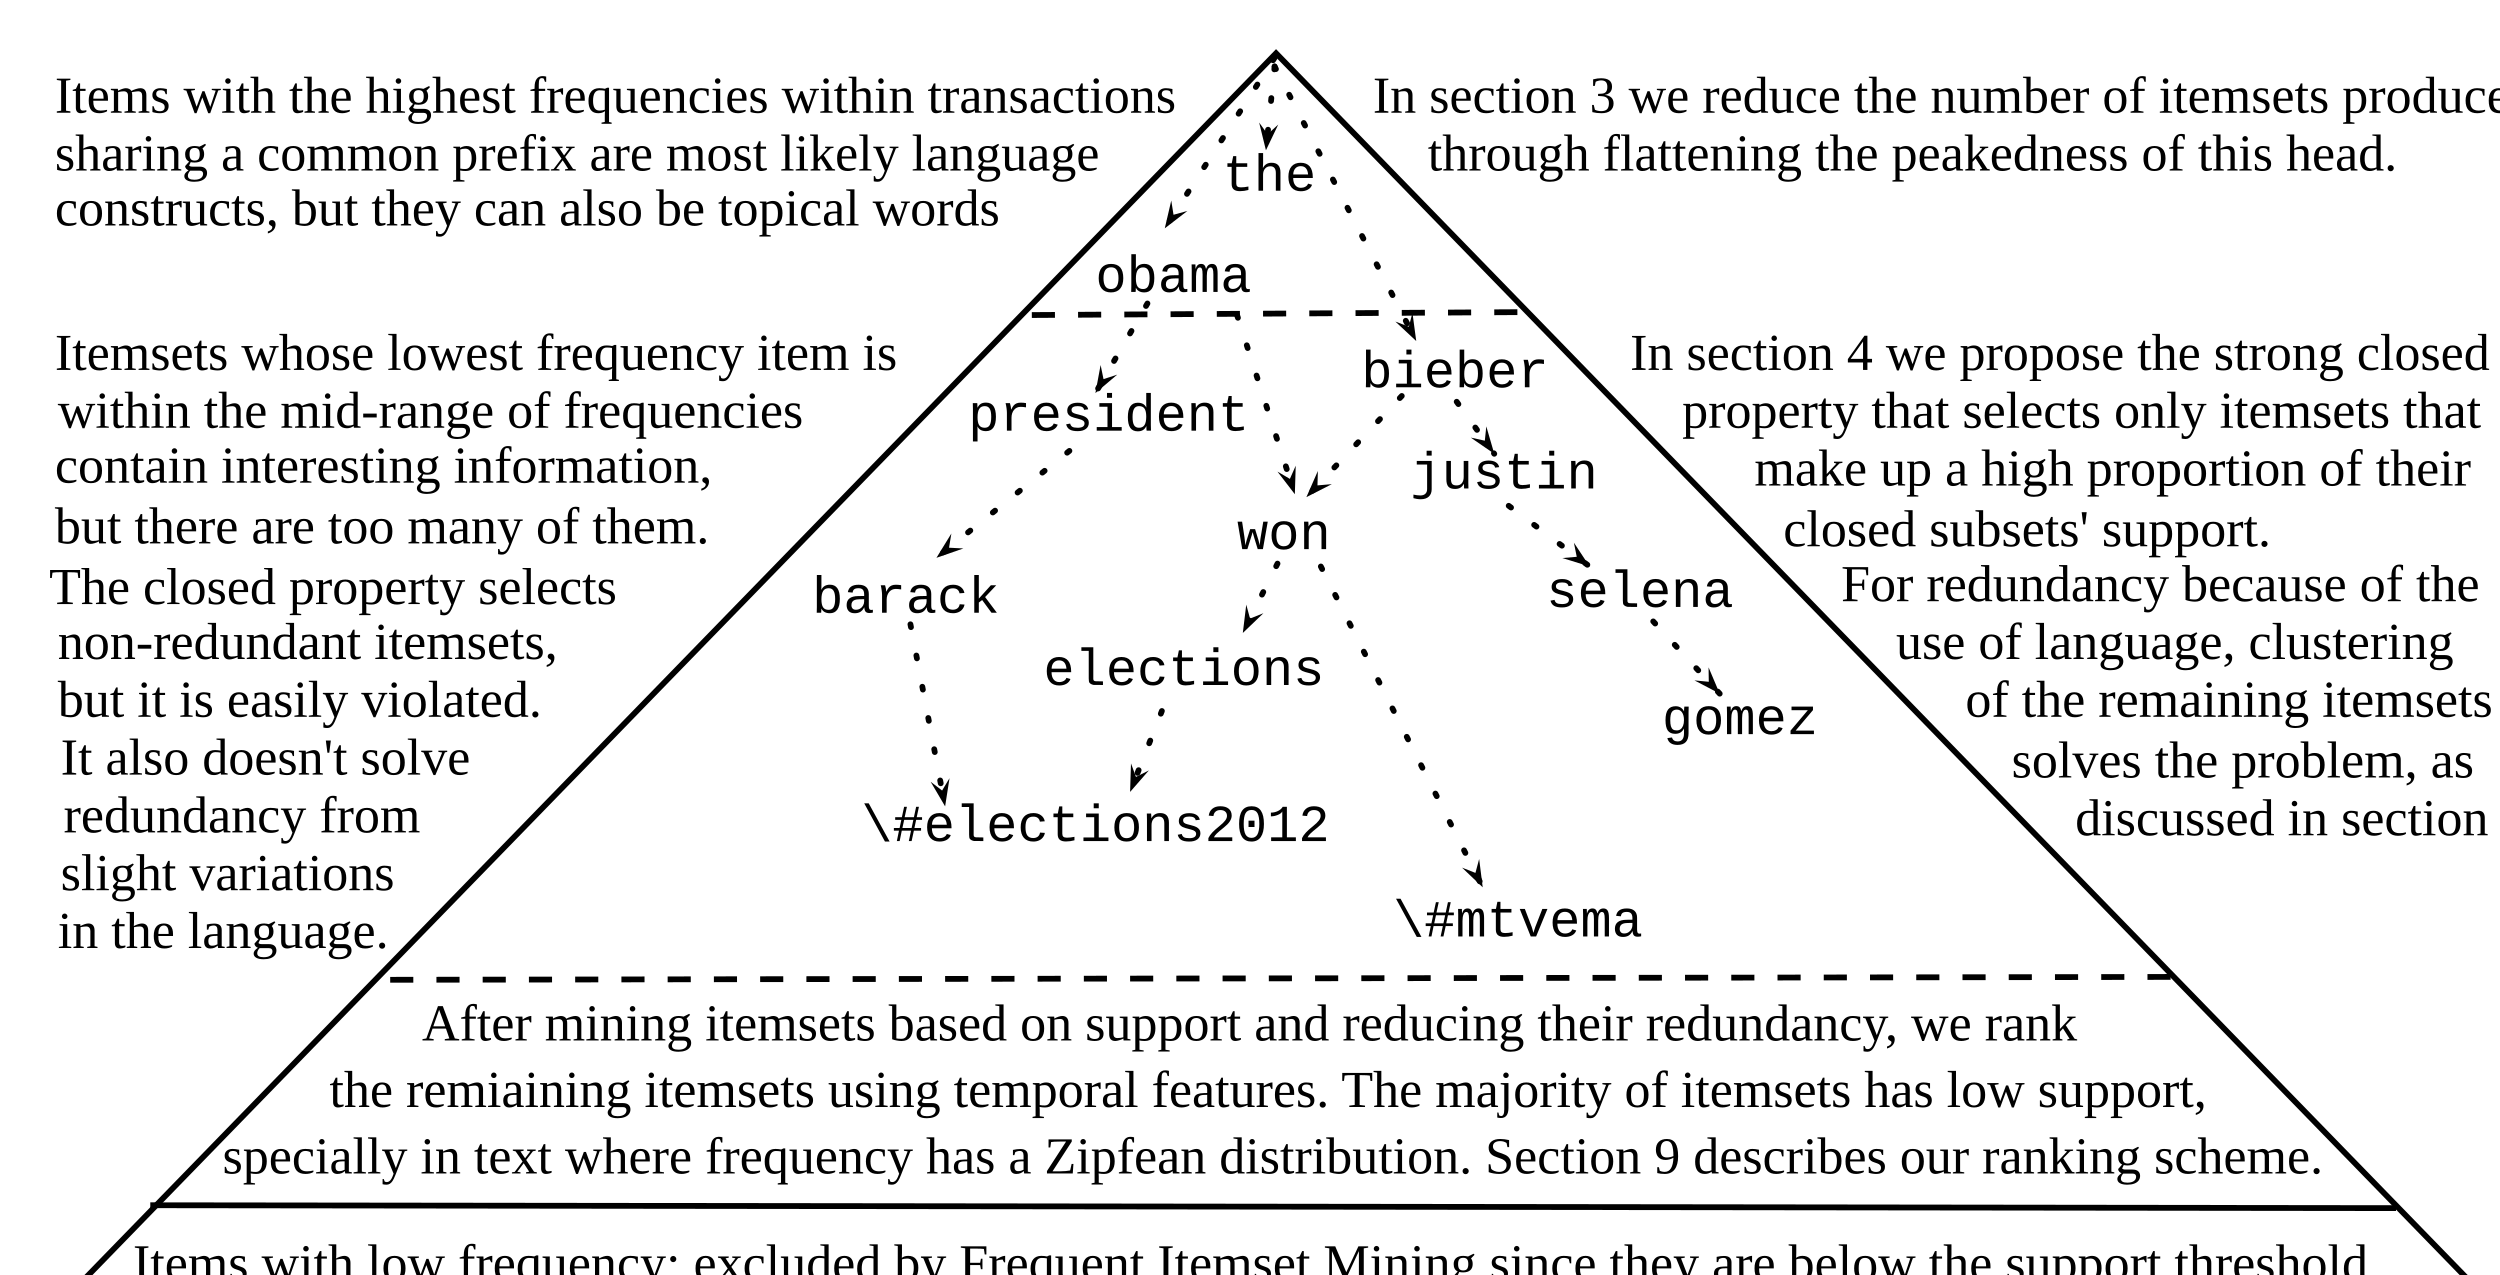
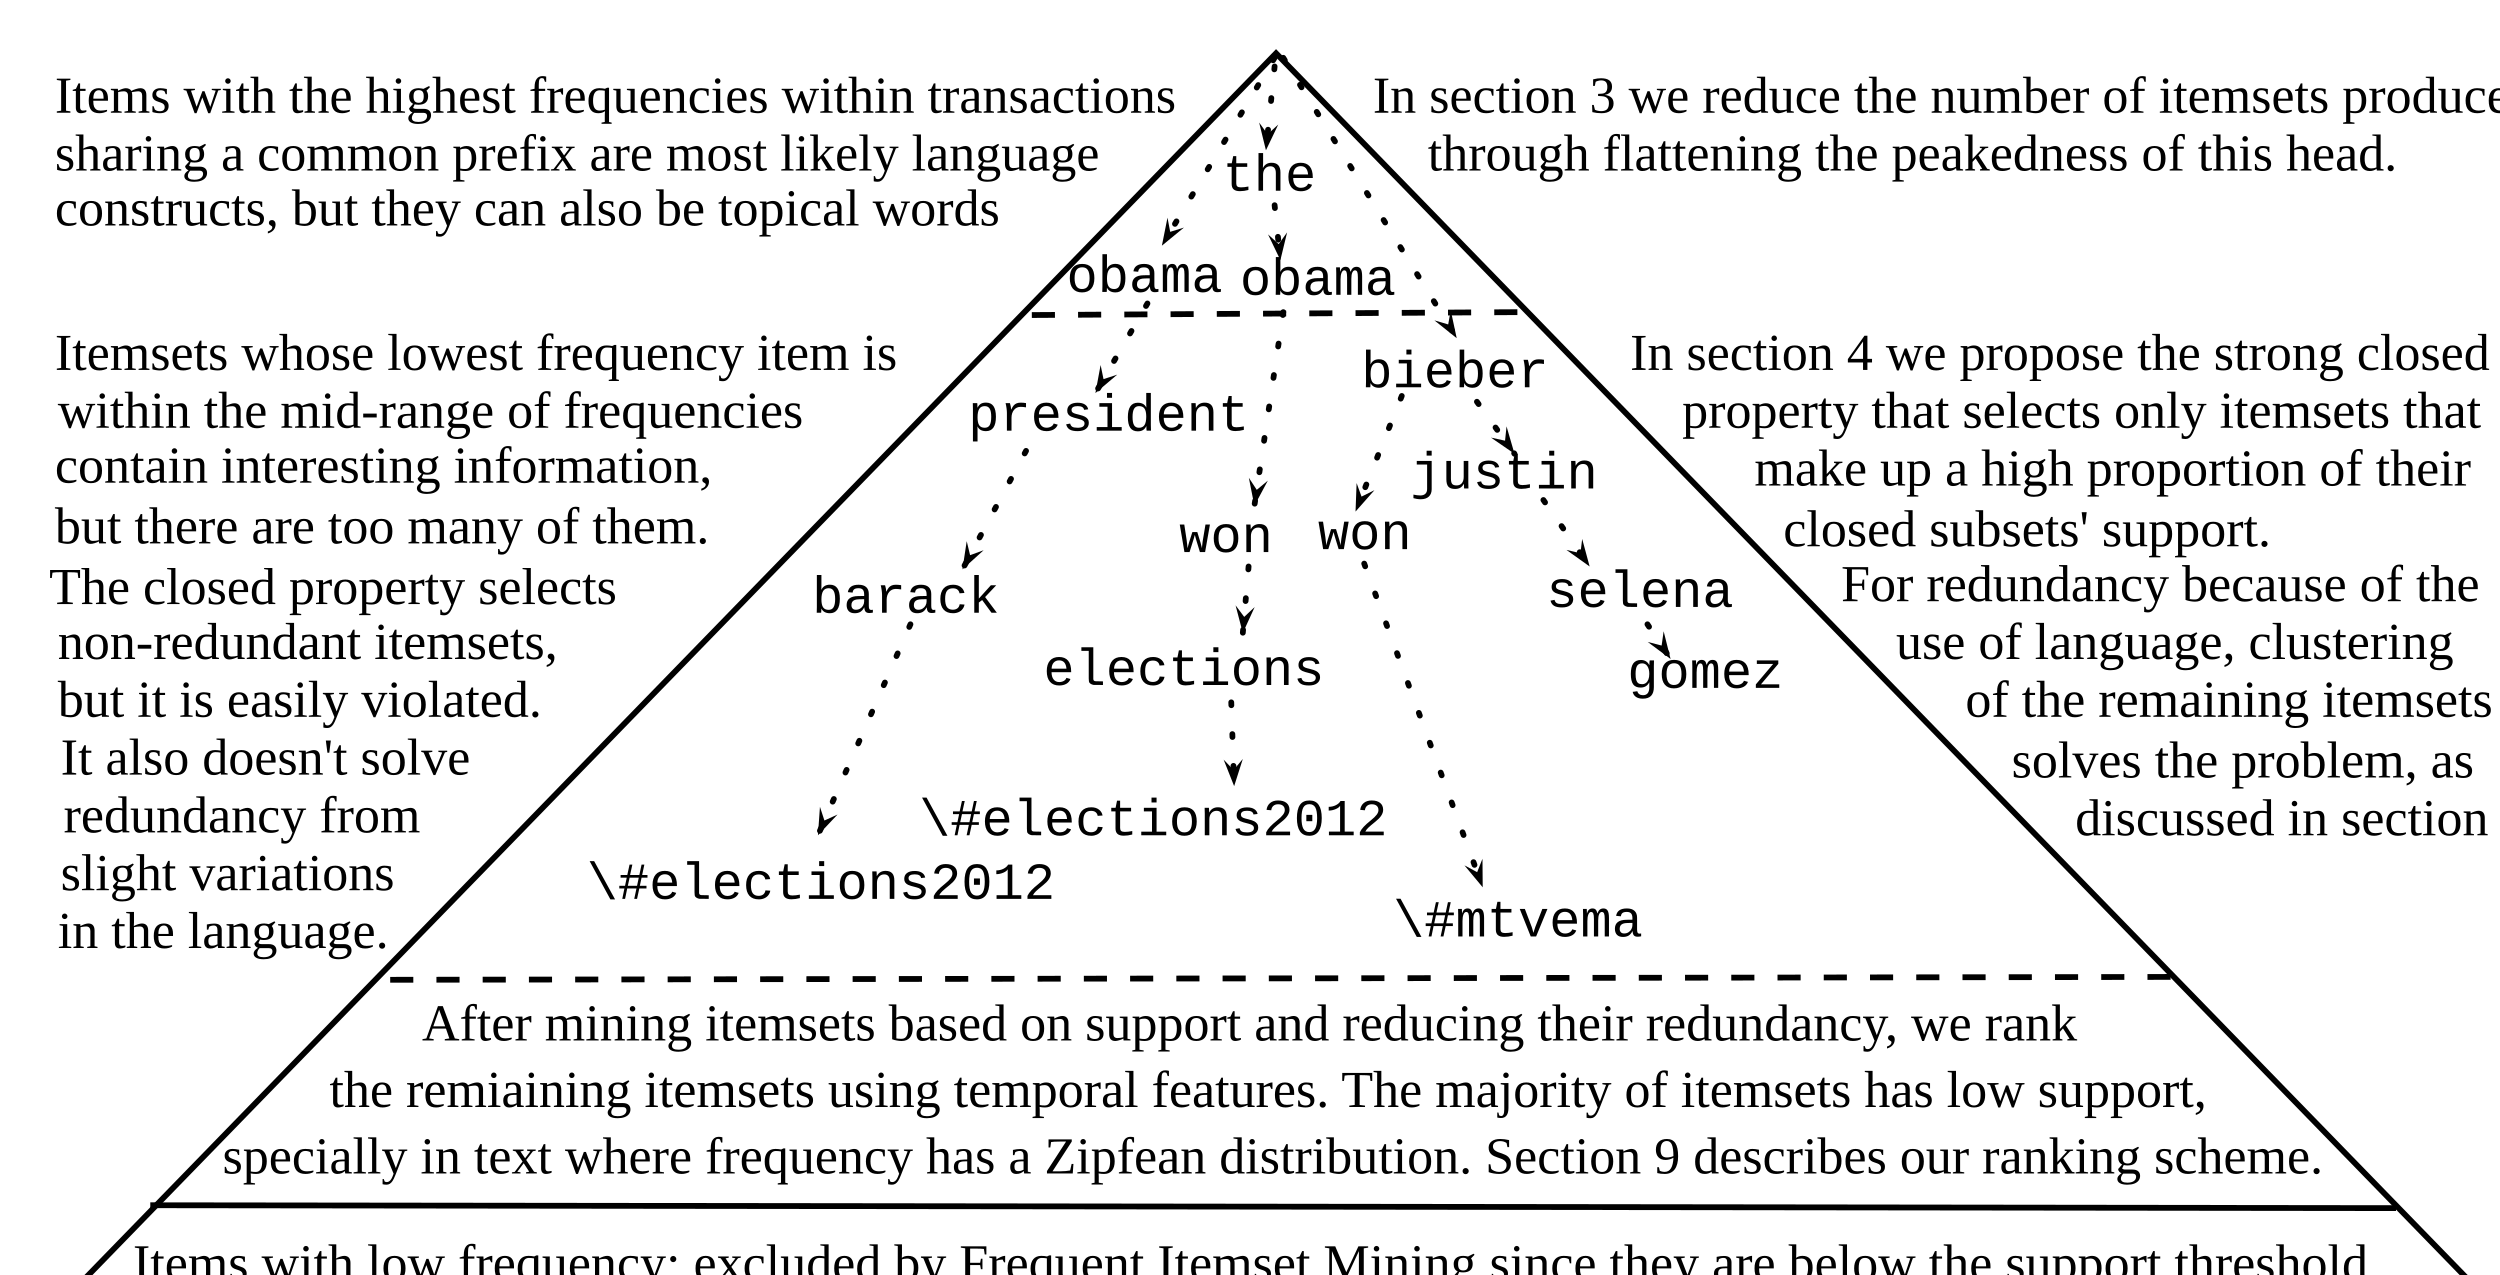
<svg xmlns="http://www.w3.org/2000/svg" xmlns:ns1="http://latexdraw.sourceforge.net/namespaces/latexdraw" version="1.1" baseProfile="full">
  <defs>
-     <marker overflow="visible" orient="auto" id="arrow2-3163">
-       <path d="M 0.0 0.0 L -4.652 1.661 L -2.791 0.0 L -4.652 -1.661 z " ns1:arrSizeNum="2.0" fill="black" />
-     </marker>
-     <marker overflow="visible" orient="auto" id="arrow2-3164">
-       <path d="M 0.0 0.0 L -4.652 1.661 L -2.791 0.0 L -4.652 -1.661 z " ns1:arrSizeNum="2.0" fill="black" />
-     </marker>
-     <marker overflow="visible" orient="auto" id="arrow2-3165">
-       <path d="M 0.0 0.0 L -4.652 1.661 L -2.791 0.0 L -4.652 -1.661 z " ns1:arrSizeNum="2.0" fill="black" />
-     </marker>
-     <marker overflow="visible" orient="auto" id="arrow2-3166">
-       <path d="M 0.0 0.0 L -4.652 1.661 L -2.791 0.0 L -4.652 -1.661 z " ns1:arrSizeNum="2.0" fill="black" />
-     </marker>
-     <marker overflow="visible" orient="auto" id="arrow2-3167">
-       <path d="M 0.0 0.0 L -4.652 1.661 L -2.791 0.0 L -4.652 -1.661 z " ns1:arrSizeNum="2.0" fill="black" />
-     </marker>
-     <marker overflow="visible" orient="auto" id="arrow2-3168">
-       <path d="M 0.0 0.0 L -4.652 1.661 L -2.791 0.0 L -4.652 -1.661 z " ns1:arrSizeNum="2.0" fill="black" />
-     </marker>
-     <marker overflow="visible" orient="auto" id="arrow2-3169">
-       <path d="M 0.0 0.0 L -4.652 1.661 L -2.791 0.0 L -4.652 -1.661 z " ns1:arrSizeNum="2.0" fill="black" />
-     </marker>
-     <marker overflow="visible" orient="auto" id="arrow2-3170">
-       <path d="M 0.0 0.0 L -4.652 1.661 L -2.791 0.0 L -4.652 -1.661 z " ns1:arrSizeNum="2.0" fill="black" />
-     </marker>
-     <marker overflow="visible" orient="auto" id="arrow2-3171">
-       <path d="M 0.0 0.0 L -4.652 1.661 L -2.791 0.0 L -4.652 -1.661 z " ns1:arrSizeNum="2.0" fill="black" />
-     </marker>
-     <marker overflow="visible" orient="auto" id="arrow2-3172">
-       <path d="M 0.0 0.0 L -4.652 1.661 L -2.791 0.0 L -4.652 -1.661 z " ns1:arrSizeNum="2.0" fill="black" />
-     </marker>
-     <marker overflow="visible" orient="auto" id="arrow2-3173">
-       <path d="M 0.0 0.0 L -4.652 1.661 L -2.791 0.0 L -4.652 -1.661 z " ns1:arrSizeNum="2.0" fill="black" />
-     </marker>
-     <marker overflow="visible" orient="auto" id="arrow2-3174">
-       <path d="M 0.0 0.0 L -4.652 1.661 L -2.791 0.0 L -4.652 -1.661 z " ns1:arrSizeNum="2.0" fill="black" />
-     </marker>
-     <marker overflow="visible" orient="auto" id="arrow2-3175">
-       <path d="M 0.0 0.0 L -4.652 1.661 L -2.791 0.0 L -4.652 -1.661 z " ns1:arrSizeNum="2.0" fill="black" />
-     </marker>
-     <marker overflow="visible" orient="auto" id="arrow2-3176">
+     <marker overflow="visible" orient="auto" id="arrow2-3637">
+       <path d="M 0.0 0.0 L -4.652 1.661 L -2.791 0.0 L -4.652 -1.661 z " ns1:arrSizeNum="2.0" fill="black" />
+     </marker>
+     <marker overflow="visible" orient="auto" id="arrow2-3638">
+       <path d="M 0.0 0.0 L -4.652 1.661 L -2.791 0.0 L -4.652 -1.661 z " ns1:arrSizeNum="2.0" fill="black" />
+     </marker>
+     <marker overflow="visible" orient="auto" id="arrow2-3639">
+       <path d="M 0.0 0.0 L -4.652 1.661 L -2.791 0.0 L -4.652 -1.661 z " ns1:arrSizeNum="2.0" fill="black" />
+     </marker>
+     <marker overflow="visible" orient="auto" id="arrow2-3640">
+       <path d="M 0.0 0.0 L -4.652 1.661 L -2.791 0.0 L -4.652 -1.661 z " ns1:arrSizeNum="2.0" fill="black" />
+     </marker>
+     <marker overflow="visible" orient="auto" id="arrow2-3641">
+       <path d="M 0.0 0.0 L -4.652 1.661 L -2.791 0.0 L -4.652 -1.661 z " ns1:arrSizeNum="2.0" fill="black" />
+     </marker>
+     <marker overflow="visible" orient="auto" id="arrow2-3642">
+       <path d="M 0.0 0.0 L -4.652 1.661 L -2.791 0.0 L -4.652 -1.661 z " ns1:arrSizeNum="2.0" fill="black" />
+     </marker>
+     <marker overflow="visible" orient="auto" id="arrow2-3643">
+       <path d="M 0.0 0.0 L -4.652 1.661 L -2.791 0.0 L -4.652 -1.661 z " ns1:arrSizeNum="2.0" fill="black" />
+     </marker>
+     <marker overflow="visible" orient="auto" id="arrow2-3644">
+       <path d="M 0.0 0.0 L -4.652 1.661 L -2.791 0.0 L -4.652 -1.661 z " ns1:arrSizeNum="2.0" fill="black" />
+     </marker>
+     <marker overflow="visible" orient="auto" id="arrow2-3645">
+       <path d="M 0.0 0.0 L -4.652 1.661 L -2.791 0.0 L -4.652 -1.661 z " ns1:arrSizeNum="2.0" fill="black" />
+     </marker>
+     <marker overflow="visible" orient="auto" id="arrow2-3646">
+       <path d="M 0.0 0.0 L -4.652 1.661 L -2.791 0.0 L -4.652 -1.661 z " ns1:arrSizeNum="2.0" fill="black" />
+     </marker>
+     <marker overflow="visible" orient="auto" id="arrow2-3647">
+       <path d="M 0.0 0.0 L -4.652 1.661 L -2.791 0.0 L -4.652 -1.661 z " ns1:arrSizeNum="2.0" fill="black" />
+     </marker>
+     <marker overflow="visible" orient="auto" id="arrow2-3648">
+       <path d="M 0.0 0.0 L -4.652 1.661 L -2.791 0.0 L -4.652 -1.661 z " ns1:arrSizeNum="2.0" fill="black" />
+     </marker>
+     <marker overflow="visible" orient="auto" id="arrow2-3649">
+       <path d="M 0.0 0.0 L -4.652 1.661 L -2.791 0.0 L -4.652 -1.661 z " ns1:arrSizeNum="2.0" fill="black" />
+     </marker>
+     <marker overflow="visible" orient="auto" id="arrow2-3650">
+       <path d="M 0.0 0.0 L -4.652 1.661 L -2.791 0.0 L -4.652 -1.661 z " ns1:arrSizeNum="2.0" fill="black" />
+     </marker>
+     <marker overflow="visible" orient="auto" id="arrow2-3657">
      <path d="M 0.0 0.0 L -4.652 1.661 L -2.791 0.0 L -4.652 -1.661 z " ns1:arrSizeNum="2.0" fill="black" />
    </marker>
  </defs>
  <g>
-     <g ns1:type="triangle" id="id3036" ns1:points="13.0 17.0 870.0 17.0 13.0 458.0 870.0 458.0">
+     <g ns1:type="triangle" id="id3510" ns1:points="13.0 17.0 870.0 17.0 13.0 458.0 870.0 458.0">
      <polygon points="441.5,18.435 867.814,457.0 15.186,457.0" ns1:borderPos="outer" stroke-width="2.0" stroke="black" fill="none" />
    </g>
-     <g ns1:type="line" id="id3037">
+     <g ns1:type="line" id="id3511">
      <line x1="52.0" x2="829.0" y1="417.0" y2="418.0" stroke-width="2.0" stroke="black" ns1:rotationAngle="0.0" />
    </g>
-     <g ns1:type="line" id="id3038">
+     <g ns1:type="line" id="id3512">
      <line x1="357.0" x2="525.0" y1="109.0" y2="108.0" stroke-width="2.0" stroke="black" stroke-dasharray="8.0, 8.0" ns1:rotationAngle="0.0" />
    </g>
-     <g ns1:type="text" id="id3039" font-family="Times New Roman" fill="black" font-size="18" ns1:x="46.0">
+     <g ns1:type="text" id="id3513" font-family="Times New Roman" fill="black" font-size="18" ns1:x="46.0">
      <text x="46.0" y="443.0">Items with low frequency; excluded by Frequent Itemset Mining since they are below the support threshold</text>
    </g>
-     <g ns1:type="line" id="id3042">
+     <g ns1:type="line" id="id3516">
      <line x1="135.0" x2="752.0" y1="339.0" y2="338.0" stroke-width="2.0" stroke="black" stroke-dasharray="8.0, 8.0" ns1:rotationAngle="0.0" />
    </g>
-     <g ns1:type="text" id="id3043" font-family="Times New Roman" fill="black" font-size="18" ns1:x="19.0">
+     <g ns1:type="text" id="id3517" font-family="Times New Roman" fill="black" font-size="18" ns1:x="19.0">
      <text x="19.0" y="39.0">Items with the highest frequencies within transactions </text>
    </g>
-     <g ns1:type="text" id="id3046" font-family="Times New Roman" fill="black" font-size="18" ns1:x="19.0">
+     <g ns1:type="text" id="id3520" font-family="Times New Roman" fill="black" font-size="18" ns1:x="19.0">
      <text x="19.0" y="59.0">sharing a common prefix are most likely language </text>
    </g>
-     <g ns1:type="text" id="id3049" font-family="Times New Roman" fill="black" font-size="18" ns1:x="19.0">
+     <g ns1:type="text" id="id3523" font-family="Times New Roman" fill="black" font-size="18" ns1:x="19.0">
      <text x="19.0" y="78.0">constructs, but they can also be topical words</text>
    </g>
-     <g ns1:type="text" id="id3052" font-family="Times New Roman" fill="black" font-size="18" ns1:x="475.0">
+     <g ns1:type="text" id="id3526" font-family="Times New Roman" fill="black" font-size="18" ns1:x="475.0">
      <text x="475.0" y="39.0">In section 3 we reduce the number of itemsets produced</text>
    </g>
-     <g ns1:type="text" id="id3055" font-family="Times New Roman" fill="black" font-size="18" ns1:x="494.0">
+     <g ns1:type="text" id="id3529" font-family="Times New Roman" fill="black" font-size="18" ns1:x="494.0">
      <text x="494.0" y="59.0">through flattening the peakedness of this head.</text>
    </g>
-     <g ns1:type="text" id="id3058" font-family="Times New Roman" fill="black" font-size="18" ns1:x="17.0">
+     <g ns1:type="text" id="id3532" font-family="Times New Roman" fill="black" font-size="18" ns1:x="17.0">
      <text x="17.0" y="209.0">The closed property selects </text>
    </g>
-     <g ns1:type="text" id="id3061" font-family="Times New Roman" fill="black" font-size="18" ns1:x="20.0">
+     <g ns1:type="text" id="id3535" font-family="Times New Roman" fill="black" font-size="18" ns1:x="20.0">
      <text x="20.0" y="228.0">non-redundant itemsets, </text>
    </g>
-     <g ns1:type="text" id="id3064" font-family="Times New Roman" fill="black" font-size="18" ns1:x="19.0">
+     <g ns1:type="text" id="id3538" font-family="Times New Roman" fill="black" font-size="18" ns1:x="19.0">
      <text x="19.0" y="128.0">Itemsets whose lowest frequency item is</text>
    </g>
-     <g ns1:type="text" id="id3067" font-family="Times New Roman" fill="black" font-size="18" ns1:x="20.0">
+     <g ns1:type="text" id="id3541" font-family="Times New Roman" fill="black" font-size="18" ns1:x="20.0">
      <text x="20.0" y="148.0">within the mid-range of frequencies</text>
    </g>
-     <g ns1:type="text" id="id3070" font-family="Times New Roman" fill="black" font-size="18" ns1:x="19.0">
+     <g ns1:type="text" id="id3544" font-family="Times New Roman" fill="black" font-size="18" ns1:x="19.0">
      <text x="19.0" y="167.0">contain interesting information,</text>
    </g>
-     <g ns1:type="text" id="id3073" font-family="Times New Roman" fill="black" font-size="18" ns1:x="19.0">
+     <g ns1:type="text" id="id3547" font-family="Times New Roman" fill="black" font-size="18" ns1:x="19.0">
      <text x="19.0" y="188.0">but there are too many of them.</text>
    </g>
-     <g ns1:type="text" id="id3076" font-family="Times New Roman" fill="black" font-size="18" ns1:x="20.0">
+     <g ns1:type="text" id="id3550" font-family="Times New Roman" fill="black" font-size="18" ns1:x="20.0">
      <text x="20.0" y="248.0">but it is easily violated.</text>
    </g>
-     <g ns1:type="text" id="id3079" font-family="Times New Roman" fill="black" font-size="18" ns1:x="564.0">
+     <g ns1:type="text" id="id3553" font-family="Times New Roman" fill="black" font-size="18" ns1:x="564.0">
      <text x="564.0" y="128.0">In section 4 we propose the strong closed</text>
    </g>
-     <g ns1:type="text" id="id3082" font-family="Times New Roman" fill="black" font-size="18" ns1:x="582.0">
+     <g ns1:type="text" id="id3556" font-family="Times New Roman" fill="black" font-size="18" ns1:x="582.0">
      <text x="582.0" y="148.0">property that selects only itemsets that</text>
    </g>
-     <g ns1:type="text" id="id3085" font-family="Times New Roman" fill="black" font-size="18" ns1:x="607.0">
+     <g ns1:type="text" id="id3559" font-family="Times New Roman" fill="black" font-size="18" ns1:x="607.0">
      <text x="607.0" y="168.0">make up a high proportion of their</text>
    </g>
-     <g ns1:type="text" id="id3088" font-family="Times New Roman" fill="black" font-size="18" ns1:x="617.0">
+     <g ns1:type="text" id="id3562" font-family="Times New Roman" fill="black" font-size="18" ns1:x="617.0">
      <text x="617.0" y="189.0">closed subsets' support. </text>
    </g>
-     <g ns1:type="text" id="id3091" font-family="Times New Roman" fill="black" font-size="18" ns1:x="637.0">
+     <g ns1:type="text" id="id3565" font-family="Times New Roman" fill="black" font-size="18" ns1:x="637.0">
      <text x="637.0" y="208.0">For redundancy because of the</text>
    </g>
-     <g ns1:type="text" id="id3094" font-family="Times New Roman" fill="black" font-size="18" ns1:x="656.0">
+     <g ns1:type="text" id="id3568" font-family="Times New Roman" fill="black" font-size="18" ns1:x="656.0">
      <text x="656.0" y="228.0">use of language, clustering</text>
    </g>
-     <g ns1:type="text" id="id3097" font-family="Times New Roman" fill="black" font-size="18" ns1:x="680.0">
+     <g ns1:type="text" id="id3571" font-family="Times New Roman" fill="black" font-size="18" ns1:x="680.0">
      <text x="680.0" y="248.0">of the remaining itemsets</text>
    </g>
-     <g ns1:type="text" id="id3100" font-family="Times New Roman" fill="black" font-size="18" ns1:x="696.0">
+     <g ns1:type="text" id="id3574" font-family="Times New Roman" fill="black" font-size="18" ns1:x="696.0">
      <text x="696.0" y="269.0">solves the problem, as</text>
    </g>
-     <g ns1:type="text" id="id3103" font-family="Times New Roman" fill="black" font-size="18" ns1:x="21.0">
+     <g ns1:type="text" id="id3577" font-family="Times New Roman" fill="black" font-size="18" ns1:x="21.0">
      <text x="21.0" y="268.0">It also doesn't solve</text>
    </g>
-     <g ns1:type="text" id="id3106" font-family="Times New Roman" fill="black" font-size="18" ns1:x="22.0">
+     <g ns1:type="text" id="id3580" font-family="Times New Roman" fill="black" font-size="18" ns1:x="22.0">
      <text x="22.0" y="288.0">redundancy from </text>
    </g>
-     <g ns1:type="text" id="id3109" font-family="Times New Roman" fill="black" font-size="18" ns1:x="20.0">
+     <g ns1:type="text" id="id3583" font-family="Times New Roman" fill="black" font-size="18" ns1:x="20.0">
      <text x="20.0" y="328.0">in the language.</text>
    </g>
-     <g ns1:type="text" id="id3112" font-family="Times New Roman" fill="black" font-size="18" ns1:x="21.0">
+     <g ns1:type="text" id="id3586" font-family="Times New Roman" fill="black" font-size="18" ns1:x="21.0">
      <text x="21.0" y="308.0">slight variations</text>
    </g>
-     <g ns1:type="text" id="id3115" font-family="Times New Roman" fill="black" font-size="18" ns1:x="718.0">
+     <g ns1:type="text" id="id3589" font-family="Times New Roman" fill="black" font-size="18" ns1:x="718.0">
      <text x="718.0" y="289.0">discussed in section 8.</text>
    </g>
-     <g ns1:type="text" id="id3118" font-family="Times New Roman" fill="black" font-size="18" ns1:x="146.0">
+     <g ns1:type="text" id="id3592" font-family="Times New Roman" fill="black" font-size="18" ns1:x="146.0">
      <text x="146.0" y="360.0">After mining itemsets based on support and reducing their redundancy, we rank</text>
    </g>
-     <g ns1:type="text" id="id3121" font-family="Times New Roman" fill="black" font-size="18" ns1:x="77.0">
+     <g ns1:type="text" id="id3595" font-family="Times New Roman" fill="black" font-size="18" ns1:x="77.0">
      <text x="77.0" y="406.0">specially in text where frequency has a Zipfean distribution. Section 9 describes our ranking scheme.</text>
    </g>
-     <g ns1:type="text" id="id3124" font-family="Times New Roman" fill="black" font-size="18" ns1:x="114.0">
+     <g ns1:type="text" id="id3598" font-family="Times New Roman" fill="black" font-size="18" ns1:x="114.0">
      <text x="114.0" y="383.0">the remiaining itemsets using temporal features. The majority of itemsets has low support, </text>
    </g>
-     <g ns1:type="text" id="id3127" font-family="Courier New" fill="black" font-size="18" ns1:x="423.0">
+     <g ns1:type="text" id="id3601" font-family="Courier New" fill="black" font-size="18" ns1:x="423.0">
      <text x="423.0" y="66.0">the</text>
    </g>
-     <g ns1:type="text" id="id3130" font-family="Courier New" fill="black" font-size="18" ns1:x="379.0">
-       <text x="379.0" y="101.0">obama</text>
-     </g>
-     <g ns1:type="text" id="id3133" font-family="Courier New" fill="black" font-size="18" ns1:x="428.0">
-       <text x="428.0" y="190.0">won</text>
-     </g>
-     <g ns1:type="text" id="id3136" font-family="Courier New" fill="black" font-size="18" ns1:x="335.0">
+     <g ns1:type="text" id="id3604" font-family="Courier New" fill="black" font-size="18" ns1:x="369.0">
+       <text x="369.0" y="101.0">obama</text>
+     </g>
+     <g ns1:type="text" id="id3607" font-family="Courier New" fill="black" font-size="18" ns1:x="408.0">
+       <text x="408.0" y="191.0">won</text>
+     </g>
+     <g ns1:type="text" id="id3610" font-family="Courier New" fill="black" font-size="18" ns1:x="335.0">
      <text x="335.0" y="149.0">president</text>
    </g>
-     <g ns1:type="text" id="id3139" font-family="Courier New" fill="black" font-size="18" ns1:x="482.0">
+     <g ns1:type="text" id="id3613" font-family="Courier New" fill="black" font-size="18" ns1:x="482.0">
      <text x="482.0" y="324.0">\#mtvema</text>
    </g>
-     <g ns1:type="text" id="id3142" font-family="Courier New" fill="black" font-size="18" ns1:x="471.0">
+     <g ns1:type="text" id="id3616" font-family="Courier New" fill="black" font-size="18" ns1:x="471.0">
      <text x="471.0" y="134.0">bieber</text>
    </g>
-     <g ns1:type="text" id="id3145" font-family="Courier New" fill="black" font-size="18" ns1:x="488.0">
+     <g ns1:type="text" id="id3619" font-family="Courier New" fill="black" font-size="18" ns1:x="488.0">
      <text x="488.0" y="169.0">justin</text>
    </g>
-     <g ns1:type="text" id="id3148" font-family="Courier New" fill="black" font-size="18" ns1:x="535.0">
+     <g ns1:type="text" id="id3622" font-family="Courier New" fill="black" font-size="18" ns1:x="535.0">
      <text x="535.0" y="210.0">selena</text>
    </g>
-     <g ns1:type="text" id="id3151" font-family="Courier New" fill="black" font-size="18" ns1:x="361.0">
+     <g ns1:type="text" id="id3625" font-family="Courier New" fill="black" font-size="18" ns1:x="361.0">
      <text x="361.0" y="237.0">elections</text>
    </g>
-     <g ns1:type="text" id="id3154" font-family="Courier New" fill="black" font-size="18" ns1:x="298.0">
-       <text x="298.0" y="291.0">\#elections2012</text>
-     </g>
-     <g ns1:type="text" id="id3157" font-family="Courier New" fill="black" font-size="18" ns1:x="575.0">
-       <text x="575.0" y="254.0">gomez</text>
-     </g>
-     <g ns1:type="text" id="id3160" font-family="Courier New" fill="black" font-size="18" ns1:x="281.0">
+     <g ns1:type="text" id="id3628" font-family="Courier New" fill="black" font-size="18" ns1:x="318.0">
+       <text x="318.0" y="289.0">\#elections2012</text>
+     </g>
+     <g ns1:type="text" id="id3631" font-family="Courier New" fill="black" font-size="18" ns1:x="563.0">
+       <text x="563.0" y="238.0">gomez</text>
+     </g>
+     <g ns1:type="text" id="id3634" font-family="Courier New" fill="black" font-size="18" ns1:x="281.0">
      <text x="281.0" y="212.0">barack</text>
    </g>
-     <g ns1:type="line" id="id3163">
-       <line x1="441.0" x2="403.0" y1="20.0" y2="79.0" stroke-width="2.0" stroke="black" stroke-linecap="round" stroke-dasharray="1, 10.0" ns1:rotationAngle="0.0" marker-end="url(#arrow2-3163)" />
-     </g>
-     <g ns1:type="line" id="id3164">
-       <line x1="397.0" x2="379.0" y1="105.0" y2="136.0" stroke-width="2.0" stroke="black" stroke-linecap="round" stroke-dasharray="1, 10.0" ns1:rotationAngle="0.0" marker-end="url(#arrow2-3164)" />
-     </g>
-     <g ns1:type="line" id="id3165">
-       <line x1="370.0" x2="324.0" y1="156.0" y2="193.0" stroke-width="2.0" stroke="black" stroke-linecap="round" stroke-dasharray="1, 10.0" ns1:rotationAngle="0.0" marker-end="url(#arrow2-3165)" />
-     </g>
-     <g ns1:type="line" id="id3166">
-       <line x1="442.0" x2="430.0" y1="195.0" y2="219.0" stroke-width="2.0" stroke="black" stroke-linecap="round" stroke-dasharray="1, 10.0" ns1:rotationAngle="0.0" marker-end="url(#arrow2-3166)" />
-     </g>
-     <g ns1:type="line" id="id3167">
-       <line x1="402.0" x2="391.0" y1="246.0" y2="274.0" stroke-width="2.0" stroke="black" stroke-linecap="round" stroke-dasharray="1, 10.0" ns1:rotationAngle="0.0" marker-end="url(#arrow2-3167)" />
-     </g>
-     <g ns1:type="line" id="id3168">
-       <line x1="428.0" x2="448.0" y1="109.0" y2="171.0" stroke-width="2.0" stroke="black" stroke-linecap="round" stroke-dasharray="1, 10.0" ns1:rotationAngle="0.0" marker-end="url(#arrow2-3168)" />
-     </g>
-     <g ns1:type="line" id="id3169">
-       <line x1="441.0" x2="438.0" y1="23.0" y2="52.0" stroke-width="2.0" stroke="black" stroke-linecap="round" stroke-dasharray="1, 10.0" ns1:rotationAngle="0.0" marker-end="url(#arrow2-3169)" />
-     </g>
-     <g ns1:type="line" id="id3170">
-       <line x1="441.0" x2="490.0" y1="23.0" y2="118.0" stroke-width="2.0" stroke="black" stroke-linecap="round" stroke-dasharray="1, 10.0" ns1:rotationAngle="0.0" marker-end="url(#arrow2-3170)" />
-     </g>
-     <g ns1:type="line" id="id3171">
-       <line x1="457.0" x2="513.0" y1="196.0" y2="307.0" stroke-width="2.0" stroke="black" stroke-linecap="round" stroke-dasharray="1, 10.0" ns1:rotationAngle="0.0" marker-end="url(#arrow2-3171)" />
-     </g>
-     <g ns1:type="line" id="id3172">
-       <line x1="572.0" x2="595.0" y1="215.0" y2="240.0" stroke-width="2.0" stroke="black" stroke-linecap="round" stroke-dasharray="1, 10.0" ns1:rotationAngle="0.0" marker-end="url(#arrow2-3172)" />
-     </g>
-     <g ns1:type="line" id="id3173">
-       <line x1="315.0" x2="327.0" y1="216.0" y2="279.0" stroke-width="2.0" stroke="black" stroke-linecap="round" stroke-dasharray="1, 10.0" ns1:rotationAngle="0.0" marker-end="url(#arrow2-3173)" />
-     </g>
-     <g ns1:type="line" id="id3174">
-       <line x1="504.0" x2="517.0" y1="139.0" y2="157.0" stroke-width="2.0" stroke="black" stroke-linecap="round" stroke-dasharray="1, 10.0" ns1:rotationAngle="0.0" marker-end="url(#arrow2-3174)" />
-     </g>
-     <g ns1:type="line" id="id3175">
-       <line x1="485.0" x2="452.0" y1="137.0" y2="172.0" stroke-width="2.0" stroke="black" stroke-linecap="round" stroke-dasharray="1, 10.0" ns1:rotationAngle="0.0" marker-end="url(#arrow2-3175)" />
-     </g>
-     <g ns1:type="line" id="id3176">
-       <line x1="522.0" x2="550.0" y1="175.0" y2="196.0" stroke-width="2.0" stroke="black" stroke-linecap="round" stroke-dasharray="1, 10.0" ns1:rotationAngle="0.0" marker-end="url(#arrow2-3176)" />
+     <g ns1:type="line" id="id3637">
+       <line x1="441.0" x2="402.0" y1="20.0" y2="85.0" stroke-width="2.0" stroke="black" stroke-linecap="round" stroke-dasharray="1, 10.0" ns1:rotationAngle="0.0" marker-end="url(#arrow2-3637)" />
+     </g>
+     <g ns1:type="line" id="id3638">
+       <line x1="397.0" x2="379.0" y1="105.0" y2="136.0" stroke-width="2.0" stroke="black" stroke-linecap="round" stroke-dasharray="1, 10.0" ns1:rotationAngle="0.0" marker-end="url(#arrow2-3638)" />
+     </g>
+     <g ns1:type="line" id="id3639">
+       <line x1="355.0" x2="333.0" y1="156.0" y2="197.0" stroke-width="2.0" stroke="black" stroke-linecap="round" stroke-dasharray="1, 10.0" ns1:rotationAngle="0.0" marker-end="url(#arrow2-3639)" />
+     </g>
+     <g ns1:type="line" id="id3640">
+       <line x1="432.0" x2="430.0" y1="196.0" y2="219.0" stroke-width="2.0" stroke="black" stroke-linecap="round" stroke-dasharray="1, 10.0" ns1:rotationAngle="0.0" marker-end="url(#arrow2-3640)" />
+     </g>
+     <g ns1:type="line" id="id3641">
+       <line x1="426.0" x2="427.0" y1="243.0" y2="272.0" stroke-width="2.0" stroke="black" stroke-linecap="round" stroke-dasharray="1, 10.0" ns1:rotationAngle="0.0" marker-end="url(#arrow2-3641)" />
+     </g>
+     <g ns1:type="line" id="id3642">
+       <line x1="444.0" x2="434.0" y1="108.0" y2="175.0" stroke-width="2.0" stroke="black" stroke-linecap="round" stroke-dasharray="1, 10.0" ns1:rotationAngle="0.0" marker-end="url(#arrow2-3642)" />
+     </g>
+     <g ns1:type="line" id="id3643">
+       <line x1="441.0" x2="438.0" y1="23.0" y2="52.0" stroke-width="2.0" stroke="black" stroke-linecap="round" stroke-dasharray="1, 10.0" ns1:rotationAngle="0.0" marker-end="url(#arrow2-3643)" />
+     </g>
+     <g ns1:type="line" id="id3644">
+       <line x1="444.0" x2="504.0" y1="20.0" y2="117.0" stroke-width="2.0" stroke="black" stroke-linecap="round" stroke-dasharray="1, 10.0" ns1:rotationAngle="0.0" marker-end="url(#arrow2-3644)" />
+     </g>
+     <g ns1:type="line" id="id3645">
+       <line x1="472.0" x2="513.0" y1="195.0" y2="307.0" stroke-width="2.0" stroke="black" stroke-linecap="round" stroke-dasharray="1, 10.0" ns1:rotationAngle="0.0" marker-end="url(#arrow2-3645)" />
+     </g>
+     <g ns1:type="line" id="id3646">
+       <line x1="570.0" x2="578.0" y1="216.0" y2="228.0" stroke-width="2.0" stroke="black" stroke-linecap="round" stroke-dasharray="1, 10.0" ns1:rotationAngle="0.0" marker-end="url(#arrow2-3646)" />
+     </g>
+     <g ns1:type="line" id="id3647">
+       <line x1="315.0" x2="283.0" y1="216.0" y2="289.0" stroke-width="2.0" stroke="black" stroke-linecap="round" stroke-dasharray="1, 10.0" ns1:rotationAngle="0.0" marker-end="url(#arrow2-3647)" />
+     </g>
+     <g ns1:type="line" id="id3648">
+       <line x1="511.0" x2="524.0" y1="139.0" y2="157.0" stroke-width="2.0" stroke="black" stroke-linecap="round" stroke-dasharray="1, 10.0" ns1:rotationAngle="0.0" marker-end="url(#arrow2-3648)" />
+     </g>
+     <g ns1:type="line" id="id3649">
+       <line x1="485.0" x2="469.0" y1="137.0" y2="177.0" stroke-width="2.0" stroke="black" stroke-linecap="round" stroke-dasharray="1, 10.0" ns1:rotationAngle="0.0" marker-end="url(#arrow2-3649)" />
+     </g>
+     <g ns1:type="line" id="id3650">
+       <line x1="534.0" x2="550.0" y1="173.0" y2="196.0" stroke-width="2.0" stroke="black" stroke-linecap="round" stroke-dasharray="1, 10.0" ns1:rotationAngle="0.0" marker-end="url(#arrow2-3650)" />
+     </g>
+     <g ns1:type="text" id="id3651" font-family="Courier New" fill="black" font-size="18" ns1:x="429.0">
+       <text x="429.0" y="102.0">obama</text>
+     </g>
+     <g ns1:type="text" id="id3654" font-family="Courier New" fill="black" font-size="18" ns1:x="456.0">
+       <text x="456.0" y="190.0">won</text>
+     </g>
+     <g ns1:type="line" id="id3657">
+       <line x1="441.0" x2="443.0" y1="71.0" y2="90.0" stroke-width="2.0" stroke="black" stroke-linecap="round" stroke-dasharray="1, 10.0" ns1:rotationAngle="0.0" marker-end="url(#arrow2-3657)" />
+     </g>
+     <g ns1:type="text" id="id3658" font-family="Courier New" fill="black" font-size="18" ns1:x="203.0">
+       <text x="203.0" y="311.0">\#elections2012</text>
    </g>
  </g>
</svg>
